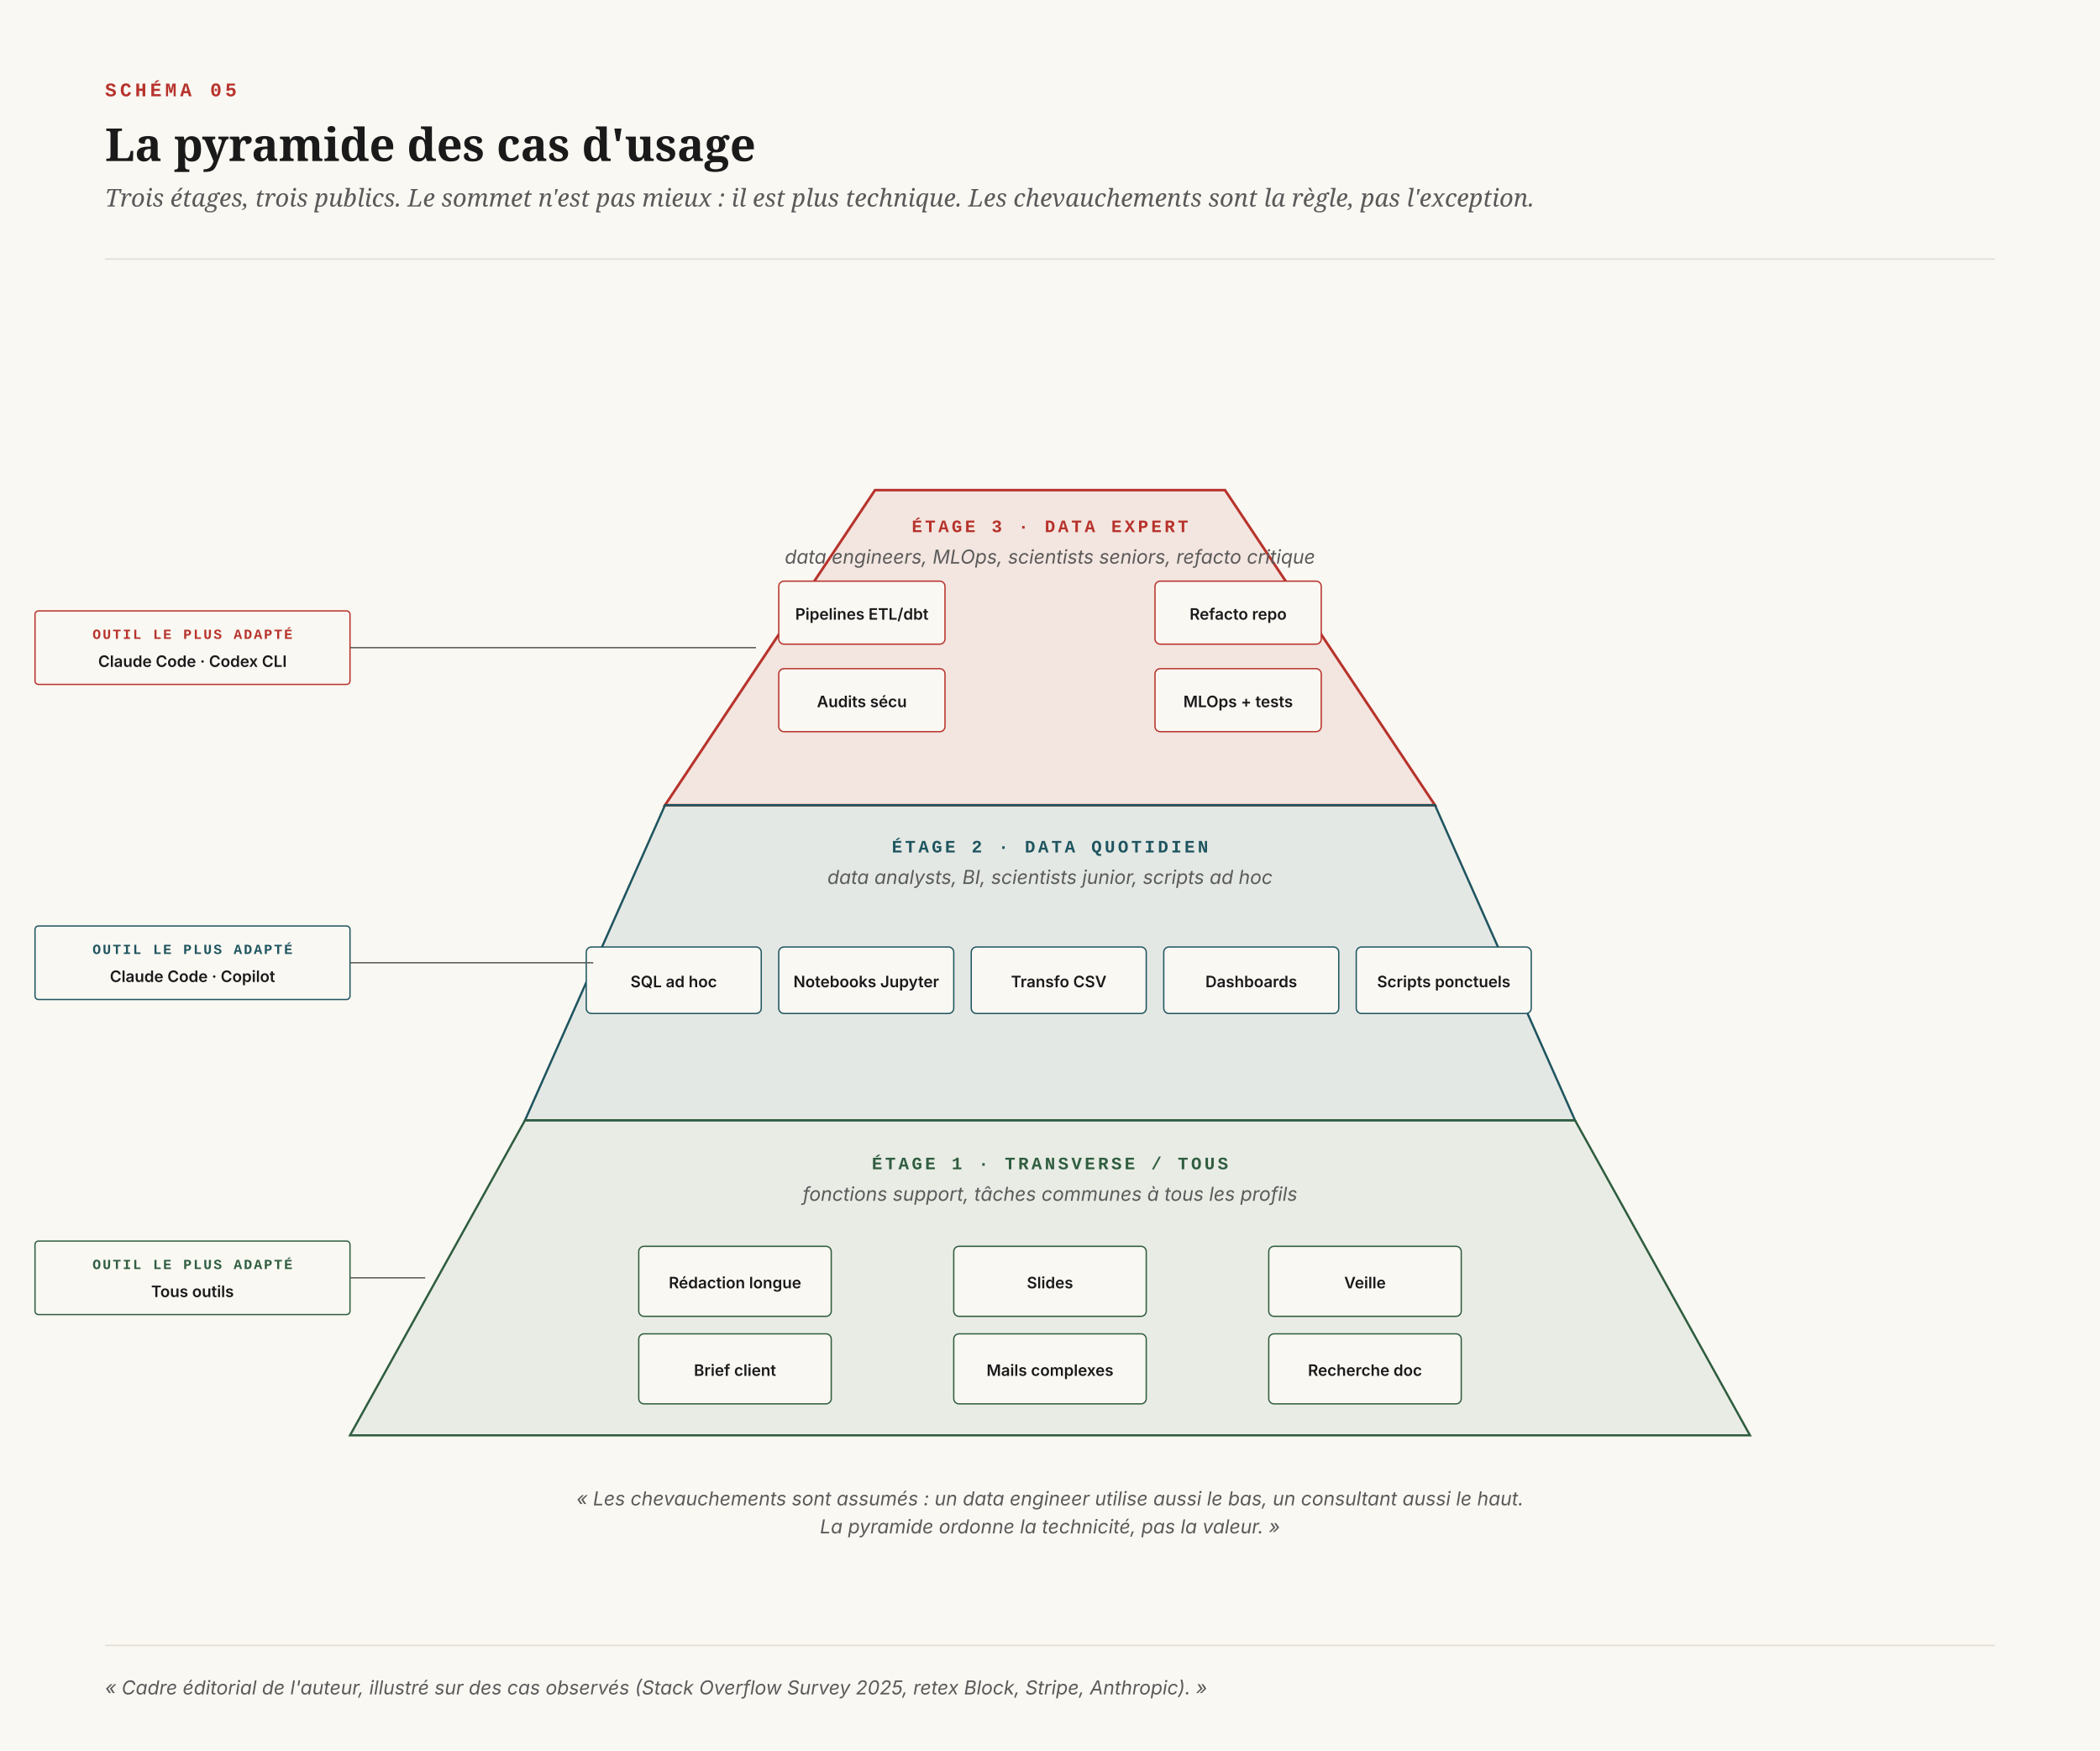
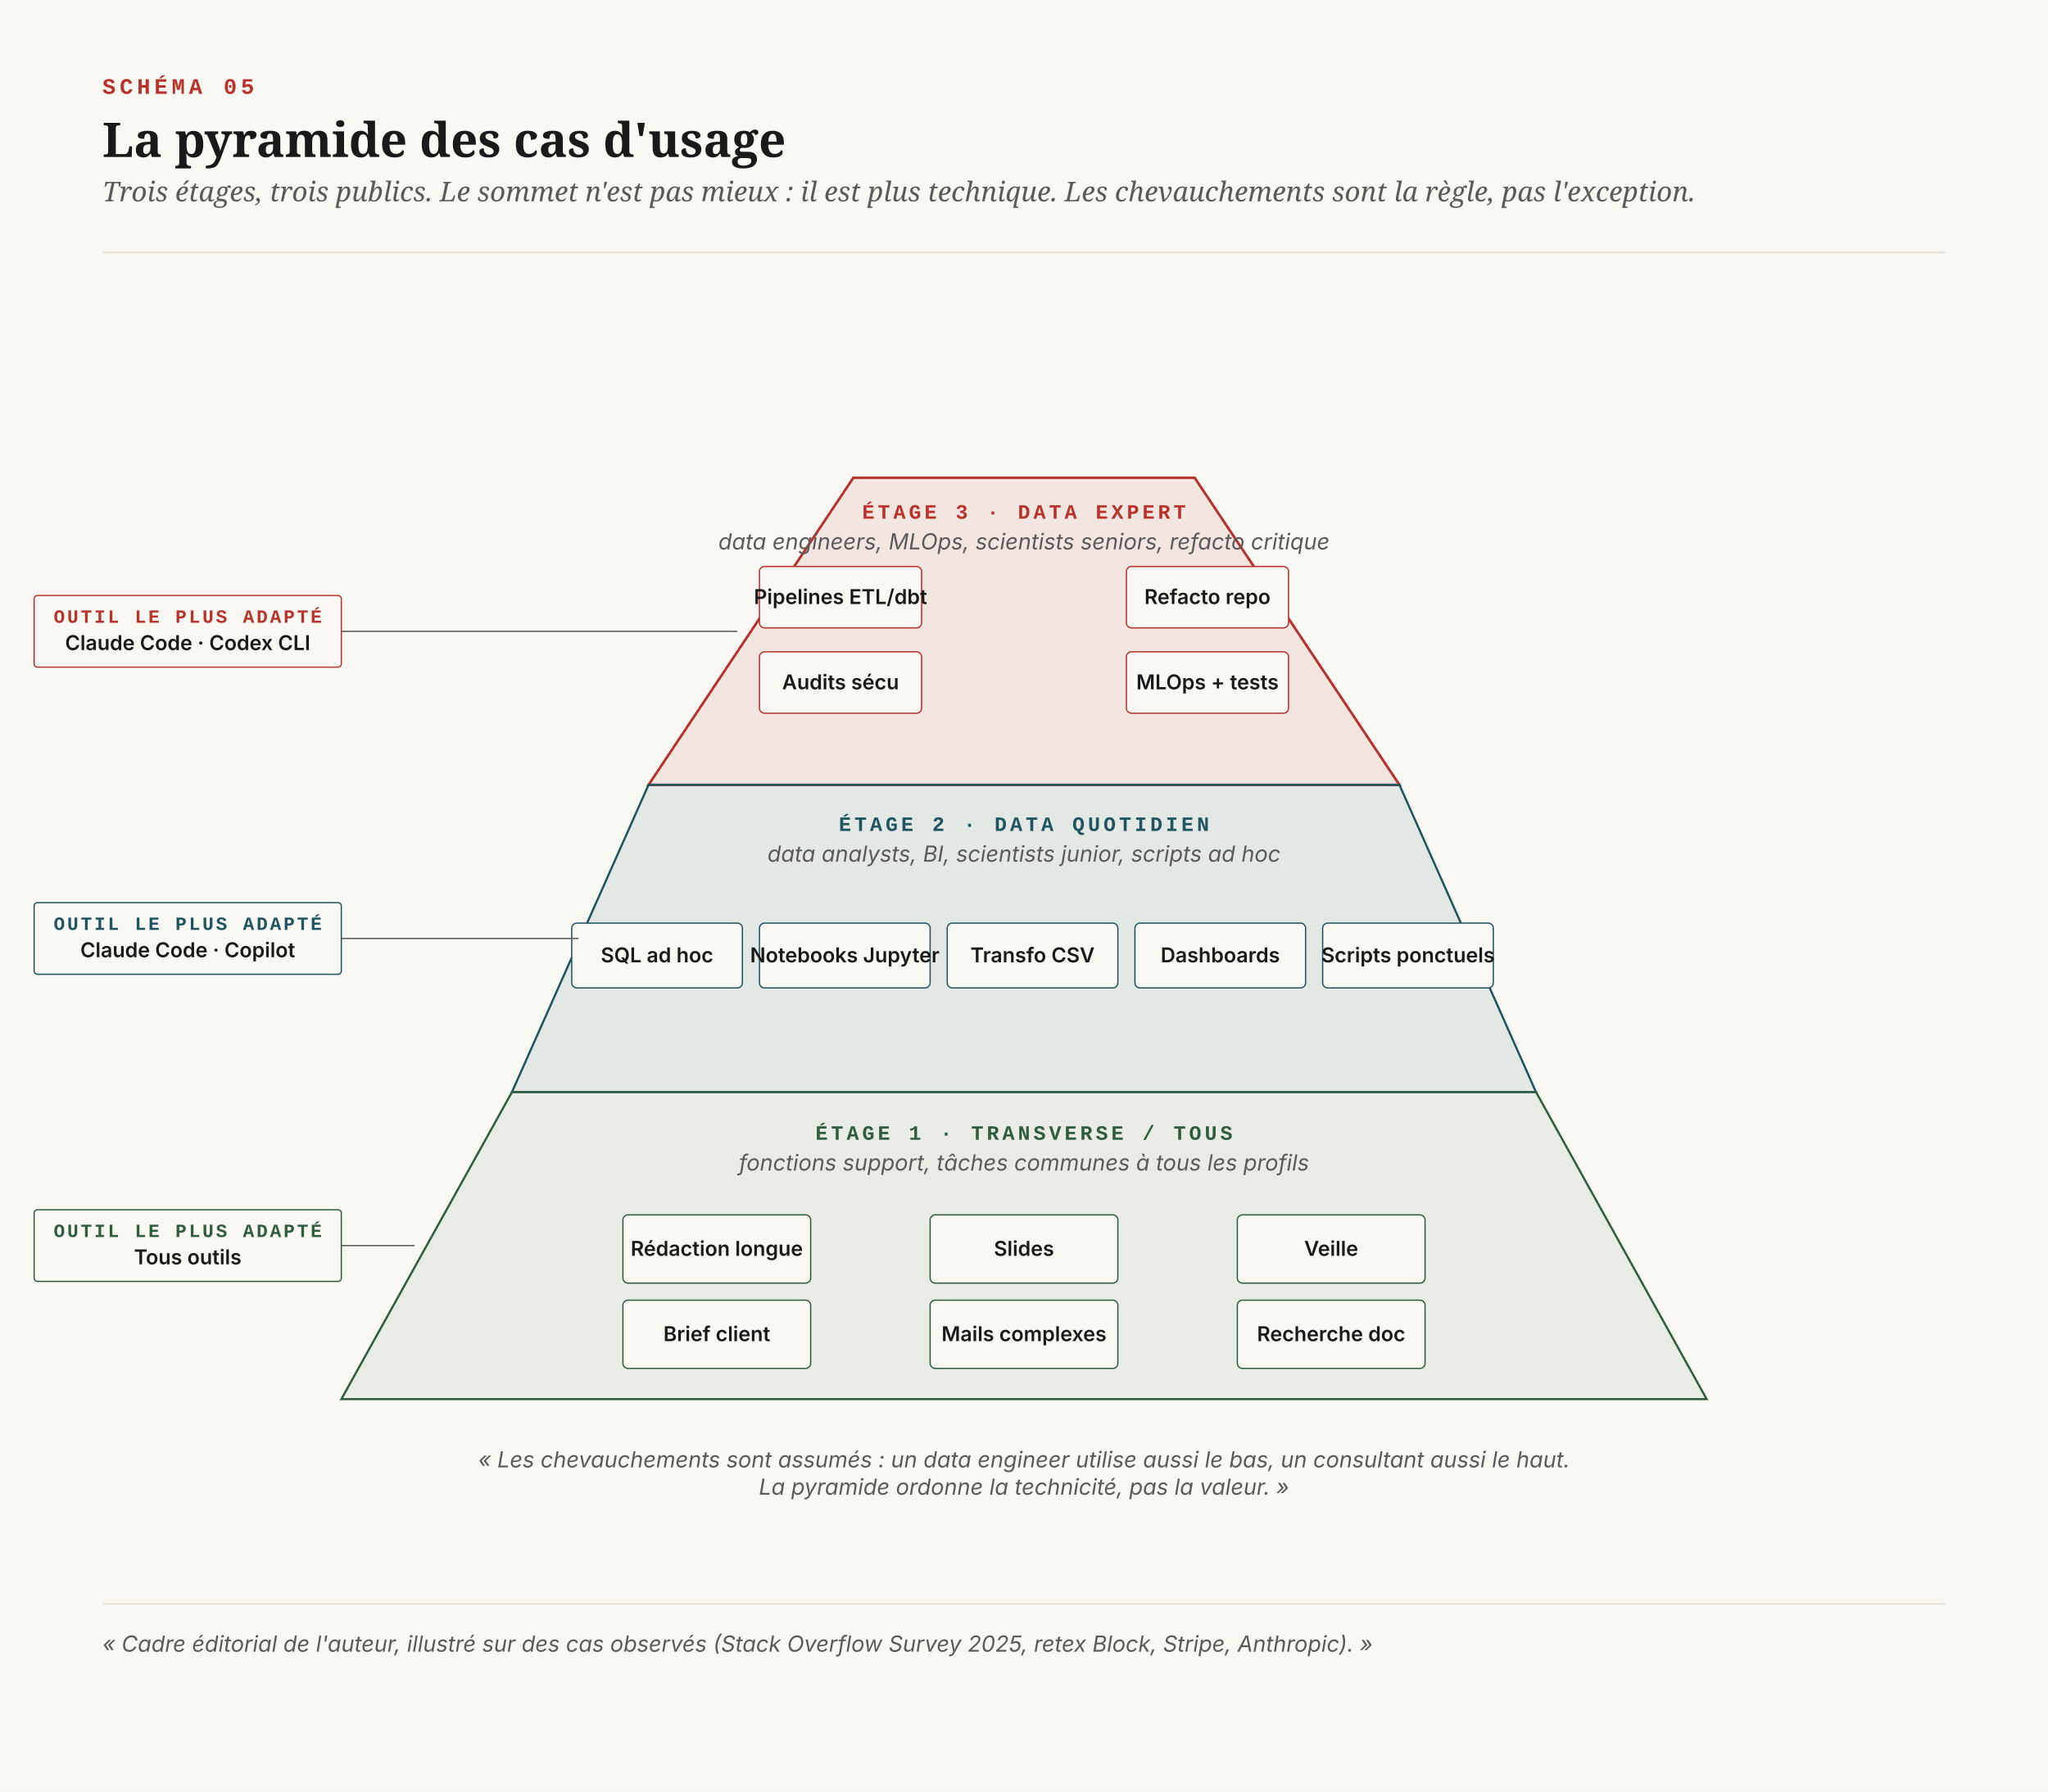
- <svg xmlns="http://www.w3.org/2000/svg" viewBox="0 0 1200 1000" data-schema-id="schema-05" role="img" aria-labelledby="schema-05-title schema-05-desc">
+ <svg xmlns="http://www.w3.org/2000/svg" viewBox="0 0 1200 1050" data-schema-id="schema-05" role="img" aria-labelledby="schema-05-title schema-05-desc">
  <defs>
    <style>
      .display { font-family: 'Spectral', 'Source Serif Pro', Georgia, serif; }
      .body { font-family: 'Inter', system-ui, sans-serif; }
      .mono { font-family: 'JetBrains Mono', 'Courier New', monospace; }
      .interactive { cursor: pointer; outline: none; }
      .interactive:focus-visible &gt; .stage-frame,
      .interactive:hover &gt; .stage-frame { filter: brightness(0.97); }
    </style>
  </defs>
-   <rect x="0" y="0" width="1200" height="1000" fill="#FAF8F3" />
-   <text x="60" y="55" class="mono" font-size="11" font-weight="600" fill="#B7332C" letter-spacing="0.18em">SCHÉMA 05</text>
-   <text x="60" y="92" class="display" font-size="26" font-weight="600" fill="#1A1A1A">La pyramide des cas d'usage</text>
-   <text x="60" y="118" class="display" font-size="14" font-style="italic" fill="#5A5A5A">Trois étages, trois publics. Le sommet n'est pas mieux : il est plus technique. Les chevauchements sont la règle, pas l'exception.</text>
+   <rect x="0" y="0" width="1200" height="1050" fill="#FAF8F3" />
+   <text x="60" y="55" class="mono" font-size="13" font-weight="600" fill="#B7332C" letter-spacing="0.18em">SCHÉMA 05</text>
+   <text x="60" y="92" class="display" font-size="28" font-weight="600" fill="#1A1A1A">La pyramide des cas d'usage</text>
+   <text x="60" y="118" class="display" font-size="16" font-style="italic" fill="#5A5A5A">Trois étages, trois publics. Le sommet n'est pas mieux : il est plus technique. Les chevauchements sont la règle, pas l'exception.</text>
  <line x1="60" y1="148" x2="1140" y2="148" stroke="#E5E1D8" stroke-width="1" />
  <g class="interactive" data-card="etage-expert" tabindex="0" role="button" aria-label="Étage 3 — Data expert">
    <polygon class="stage-frame" points="380,460 820,460 700,280 500,280" fill="#B7332C" fill-opacity="0.10" stroke="#B7332C" stroke-width="1.5" />
-     <text x="600" y="304" class="mono" font-size="10" font-weight="600" fill="#B7332C" letter-spacing="0.16em" text-anchor="middle">ÉTAGE 3 · DATA EXPERT</text>
-     <text x="600" y="322" class="body" font-size="11" font-style="italic" fill="#5A5A5A" text-anchor="middle">data engineers, MLOps, scientists seniors, refacto critique</text>
+     <text x="600" y="304" class="mono" font-size="12" font-weight="600" fill="#B7332C" letter-spacing="0.16em" text-anchor="middle">ÉTAGE 3 · DATA EXPERT</text>
+     <text x="600" y="322" class="body" font-size="13" font-style="italic" fill="#5A5A5A" text-anchor="middle">data engineers, MLOps, scientists seniors, refacto critique</text>
    <g>
      <rect x="445" y="332" width="95" height="36" rx="3" fill="#FAF8F3" stroke="#B7332C" stroke-width="0.75" />
-       <text x="492.5" y="354" class="body" font-size="9" font-weight="600" fill="#1A1A1A" text-anchor="middle">Pipelines ETL/dbt</text>
+       <text x="492.5" y="354" class="body" font-size="12" font-weight="600" fill="#1A1A1A" text-anchor="middle">Pipelines ETL/dbt</text>
      <rect x="660" y="332" width="95" height="36" rx="3" fill="#FAF8F3" stroke="#B7332C" stroke-width="0.75" />
-       <text x="707.5" y="354" class="body" font-size="9" font-weight="600" fill="#1A1A1A" text-anchor="middle">Refacto repo</text>
+       <text x="707.5" y="354" class="body" font-size="12" font-weight="600" fill="#1A1A1A" text-anchor="middle">Refacto repo</text>
    </g>
    <g>
      <rect x="445" y="382" width="95" height="36" rx="3" fill="#FAF8F3" stroke="#B7332C" stroke-width="0.75" />
-       <text x="492.5" y="404" class="body" font-size="9" font-weight="600" fill="#1A1A1A" text-anchor="middle">Audits sécu</text>
+       <text x="492.5" y="404" class="body" font-size="12" font-weight="600" fill="#1A1A1A" text-anchor="middle">Audits sécu</text>
      <rect x="660" y="382" width="95" height="36" rx="3" fill="#FAF8F3" stroke="#B7332C" stroke-width="0.75" />
-       <text x="707.5" y="404" class="body" font-size="9" font-weight="600" fill="#1A1A1A" text-anchor="middle">MLOps + tests</text>
+       <text x="707.5" y="404" class="body" font-size="12" font-weight="600" fill="#1A1A1A" text-anchor="middle">MLOps + tests</text>
    </g>
  </g>
  <g class="interactive" data-card="etage-quotidien" tabindex="0" role="button" aria-label="Étage 2 — Data quotidien">
    <polygon class="stage-frame" points="300,640 900,640 820,460 380,460" fill="#1F5560" fill-opacity="0.10" stroke="#1F5560" stroke-width="1.25" />
-     <text x="600" y="487" class="mono" font-size="10" font-weight="600" fill="#1F5560" letter-spacing="0.16em" text-anchor="middle">ÉTAGE 2 · DATA QUOTIDIEN</text>
-     <text x="600" y="505" class="body" font-size="11" font-style="italic" fill="#5A5A5A" text-anchor="middle">data analysts, BI, scientists junior, scripts ad hoc</text>
+     <text x="600" y="487" class="mono" font-size="12" font-weight="600" fill="#1F5560" letter-spacing="0.16em" text-anchor="middle">ÉTAGE 2 · DATA QUOTIDIEN</text>
+     <text x="600" y="505" class="body" font-size="13" font-style="italic" fill="#5A5A5A" text-anchor="middle">data analysts, BI, scientists junior, scripts ad hoc</text>
    <g>
      <rect x="335" y="541" width="100" height="38" rx="3" fill="#FAF8F3" stroke="#1F5560" stroke-width="0.75" />
-       <text x="385" y="564" class="body" font-size="9" font-weight="600" fill="#1A1A1A" text-anchor="middle">SQL ad hoc</text>
+       <text x="385" y="564" class="body" font-size="12" font-weight="600" fill="#1A1A1A" text-anchor="middle">SQL ad hoc</text>
      <rect x="445" y="541" width="100" height="38" rx="3" fill="#FAF8F3" stroke="#1F5560" stroke-width="0.75" />
-       <text x="495" y="564" class="body" font-size="9" font-weight="600" fill="#1A1A1A" text-anchor="middle">Notebooks Jupyter</text>
+       <text x="495" y="564" class="body" font-size="12" font-weight="600" fill="#1A1A1A" text-anchor="middle">Notebooks Jupyter</text>
      <rect x="555" y="541" width="100" height="38" rx="3" fill="#FAF8F3" stroke="#1F5560" stroke-width="0.75" />
-       <text x="605" y="564" class="body" font-size="9" font-weight="600" fill="#1A1A1A" text-anchor="middle">Transfo CSV</text>
+       <text x="605" y="564" class="body" font-size="12" font-weight="600" fill="#1A1A1A" text-anchor="middle">Transfo CSV</text>
      <rect x="665" y="541" width="100" height="38" rx="3" fill="#FAF8F3" stroke="#1F5560" stroke-width="0.75" />
-       <text x="715" y="564" class="body" font-size="9" font-weight="600" fill="#1A1A1A" text-anchor="middle">Dashboards</text>
+       <text x="715" y="564" class="body" font-size="12" font-weight="600" fill="#1A1A1A" text-anchor="middle">Dashboards</text>
      <rect x="775" y="541" width="100" height="38" rx="3" fill="#FAF8F3" stroke="#1F5560" stroke-width="0.75" />
-       <text x="825" y="564" class="body" font-size="9" font-weight="600" fill="#1A1A1A" text-anchor="middle">Scripts ponctuels</text>
+       <text x="825" y="564" class="body" font-size="12" font-weight="600" fill="#1A1A1A" text-anchor="middle">Scripts ponctuels</text>
    </g>
  </g>
  <g class="interactive" data-card="etage-transverse" tabindex="0" role="button" aria-label="Étage 1 — Transverse pour tous">
    <polygon class="stage-frame" points="200,820 1000,820 900,640 300,640" fill="#2F5D3F" fill-opacity="0.08" stroke="#2F5D3F" stroke-width="1.25" />
-     <text x="600" y="668" class="mono" font-size="10" font-weight="600" fill="#2F5D3F" letter-spacing="0.16em" text-anchor="middle">ÉTAGE 1 · TRANSVERSE / TOUS</text>
-     <text x="600" y="686" class="body" font-size="11" font-style="italic" fill="#5A5A5A" text-anchor="middle">fonctions support, tâches communes à tous les profils</text>
+     <text x="600" y="668" class="mono" font-size="12" font-weight="600" fill="#2F5D3F" letter-spacing="0.16em" text-anchor="middle">ÉTAGE 1 · TRANSVERSE / TOUS</text>
+     <text x="600" y="686" class="body" font-size="13" font-style="italic" fill="#5A5A5A" text-anchor="middle">fonctions support, tâches communes à tous les profils</text>
    <g>
      <rect x="365" y="712" width="110" height="40" rx="3" fill="#FAF8F3" stroke="#2F5D3F" stroke-width="0.75" />
-       <text x="420" y="736" class="body" font-size="9" font-weight="600" fill="#1A1A1A" text-anchor="middle">Rédaction longue</text>
+       <text x="420" y="736" class="body" font-size="12" font-weight="600" fill="#1A1A1A" text-anchor="middle">Rédaction longue</text>
      <rect x="545" y="712" width="110" height="40" rx="3" fill="#FAF8F3" stroke="#2F5D3F" stroke-width="0.75" />
-       <text x="600" y="736" class="body" font-size="9" font-weight="600" fill="#1A1A1A" text-anchor="middle">Slides</text>
+       <text x="600" y="736" class="body" font-size="12" font-weight="600" fill="#1A1A1A" text-anchor="middle">Slides</text>
      <rect x="725" y="712" width="110" height="40" rx="3" fill="#FAF8F3" stroke="#2F5D3F" stroke-width="0.75" />
-       <text x="780" y="736" class="body" font-size="9" font-weight="600" fill="#1A1A1A" text-anchor="middle">Veille</text>
+       <text x="780" y="736" class="body" font-size="12" font-weight="600" fill="#1A1A1A" text-anchor="middle">Veille</text>
    </g>
    <g>
      <rect x="365" y="762" width="110" height="40" rx="3" fill="#FAF8F3" stroke="#2F5D3F" stroke-width="0.75" />
-       <text x="420" y="786" class="body" font-size="9" font-weight="600" fill="#1A1A1A" text-anchor="middle">Brief client</text>
+       <text x="420" y="786" class="body" font-size="12" font-weight="600" fill="#1A1A1A" text-anchor="middle">Brief client</text>
      <rect x="545" y="762" width="110" height="40" rx="3" fill="#FAF8F3" stroke="#2F5D3F" stroke-width="0.75" />
-       <text x="600" y="786" class="body" font-size="9" font-weight="600" fill="#1A1A1A" text-anchor="middle">Mails complexes</text>
+       <text x="600" y="786" class="body" font-size="12" font-weight="600" fill="#1A1A1A" text-anchor="middle">Mails complexes</text>
      <rect x="725" y="762" width="110" height="40" rx="3" fill="#FAF8F3" stroke="#2F5D3F" stroke-width="0.75" />
-       <text x="780" y="786" class="body" font-size="9" font-weight="600" fill="#1A1A1A" text-anchor="middle">Recherche doc</text>
+       <text x="780" y="786" class="body" font-size="12" font-weight="600" fill="#1A1A1A" text-anchor="middle">Recherche doc</text>
    </g>
  </g>
  <g>
    <rect x="20" y="349" width="180" height="42" rx="2" fill="#FAF8F3" stroke="#B7332C" stroke-width="0.75" />
-     <text x="110" y="365" class="mono" font-size="8" font-weight="600" fill="#B7332C" letter-spacing="0.12em" text-anchor="middle">OUTIL LE PLUS ADAPTÉ</text>
-     <text x="110" y="381" class="body" font-size="9" font-weight="600" fill="#1A1A1A" text-anchor="middle">Claude Code · Codex CLI</text>
+     <text x="110" y="365" class="mono" font-size="11" font-weight="600" fill="#B7332C" letter-spacing="0.12em" text-anchor="middle">OUTIL LE PLUS ADAPTÉ</text>
+     <text x="110" y="381" class="body" font-size="12" font-weight="600" fill="#1A1A1A" text-anchor="middle">Claude Code · Codex CLI</text>
    <line x1="200" y1="370" x2="432" y2="370" stroke="#5A5A5A" stroke-width="0.75" />
  </g>
  <g>
    <rect x="20" y="529" width="180" height="42" rx="2" fill="#FAF8F3" stroke="#1F5560" stroke-width="0.75" />
-     <text x="110" y="545" class="mono" font-size="8" font-weight="600" fill="#1F5560" letter-spacing="0.12em" text-anchor="middle">OUTIL LE PLUS ADAPTÉ</text>
-     <text x="110" y="561" class="body" font-size="9" font-weight="600" fill="#1A1A1A" text-anchor="middle">Claude Code · Copilot</text>
+     <text x="110" y="545" class="mono" font-size="11" font-weight="600" fill="#1F5560" letter-spacing="0.12em" text-anchor="middle">OUTIL LE PLUS ADAPTÉ</text>
+     <text x="110" y="561" class="body" font-size="12" font-weight="600" fill="#1A1A1A" text-anchor="middle">Claude Code · Copilot</text>
    <line x1="200" y1="550" x2="339" y2="550" stroke="#5A5A5A" stroke-width="0.75" />
  </g>
  <g>
    <rect x="20" y="709" width="180" height="42" rx="2" fill="#FAF8F3" stroke="#2F5D3F" stroke-width="0.75" />
-     <text x="110" y="725" class="mono" font-size="8" font-weight="600" fill="#2F5D3F" letter-spacing="0.12em" text-anchor="middle">OUTIL LE PLUS ADAPTÉ</text>
-     <text x="110" y="741" class="body" font-size="9" font-weight="600" fill="#1A1A1A" text-anchor="middle">Tous outils</text>
+     <text x="110" y="725" class="mono" font-size="11" font-weight="600" fill="#2F5D3F" letter-spacing="0.12em" text-anchor="middle">OUTIL LE PLUS ADAPTÉ</text>
+     <text x="110" y="741" class="body" font-size="12" font-weight="600" fill="#1A1A1A" text-anchor="middle">Tous outils</text>
    <line x1="200" y1="730" x2="243" y2="730" stroke="#5A5A5A" stroke-width="0.75" />
  </g>
-   <text x="600" y="860" class="body" font-size="11" font-style="italic" fill="#5A5A5A" text-anchor="middle">« Les chevauchements sont assumés : un data engineer utilise aussi le bas, un consultant aussi le haut.</text>
-   <text x="600" y="876" class="body" font-size="11" font-style="italic" fill="#5A5A5A" text-anchor="middle">La pyramide ordonne la technicité, pas la valeur. »</text>
+   <text x="600" y="860" class="body" font-size="13" font-style="italic" fill="#5A5A5A" text-anchor="middle">« Les chevauchements sont assumés : un data engineer utilise aussi le bas, un consultant aussi le haut.</text>
+   <text x="600" y="876" class="body" font-size="13" font-style="italic" fill="#5A5A5A" text-anchor="middle">La pyramide ordonne la technicité, pas la valeur. »</text>
  <line x1="60" y1="940" x2="1140" y2="940" stroke="#E5E1D8" stroke-width="1" />
-   <text x="60" y="968" class="body" font-size="11" font-style="italic" fill="#5A5A5A">« Cadre éditorial de l'auteur, illustré sur des cas observés (Stack Overflow Survey 2025, retex Block, Stripe, Anthropic). »</text>
+   <text x="60" y="968" class="body" font-size="13" font-style="italic" fill="#5A5A5A">« Cadre éditorial de l'auteur, illustré sur des cas observés (Stack Overflow Survey 2025, retex Block, Stripe, Anthropic). »</text>
</svg>
